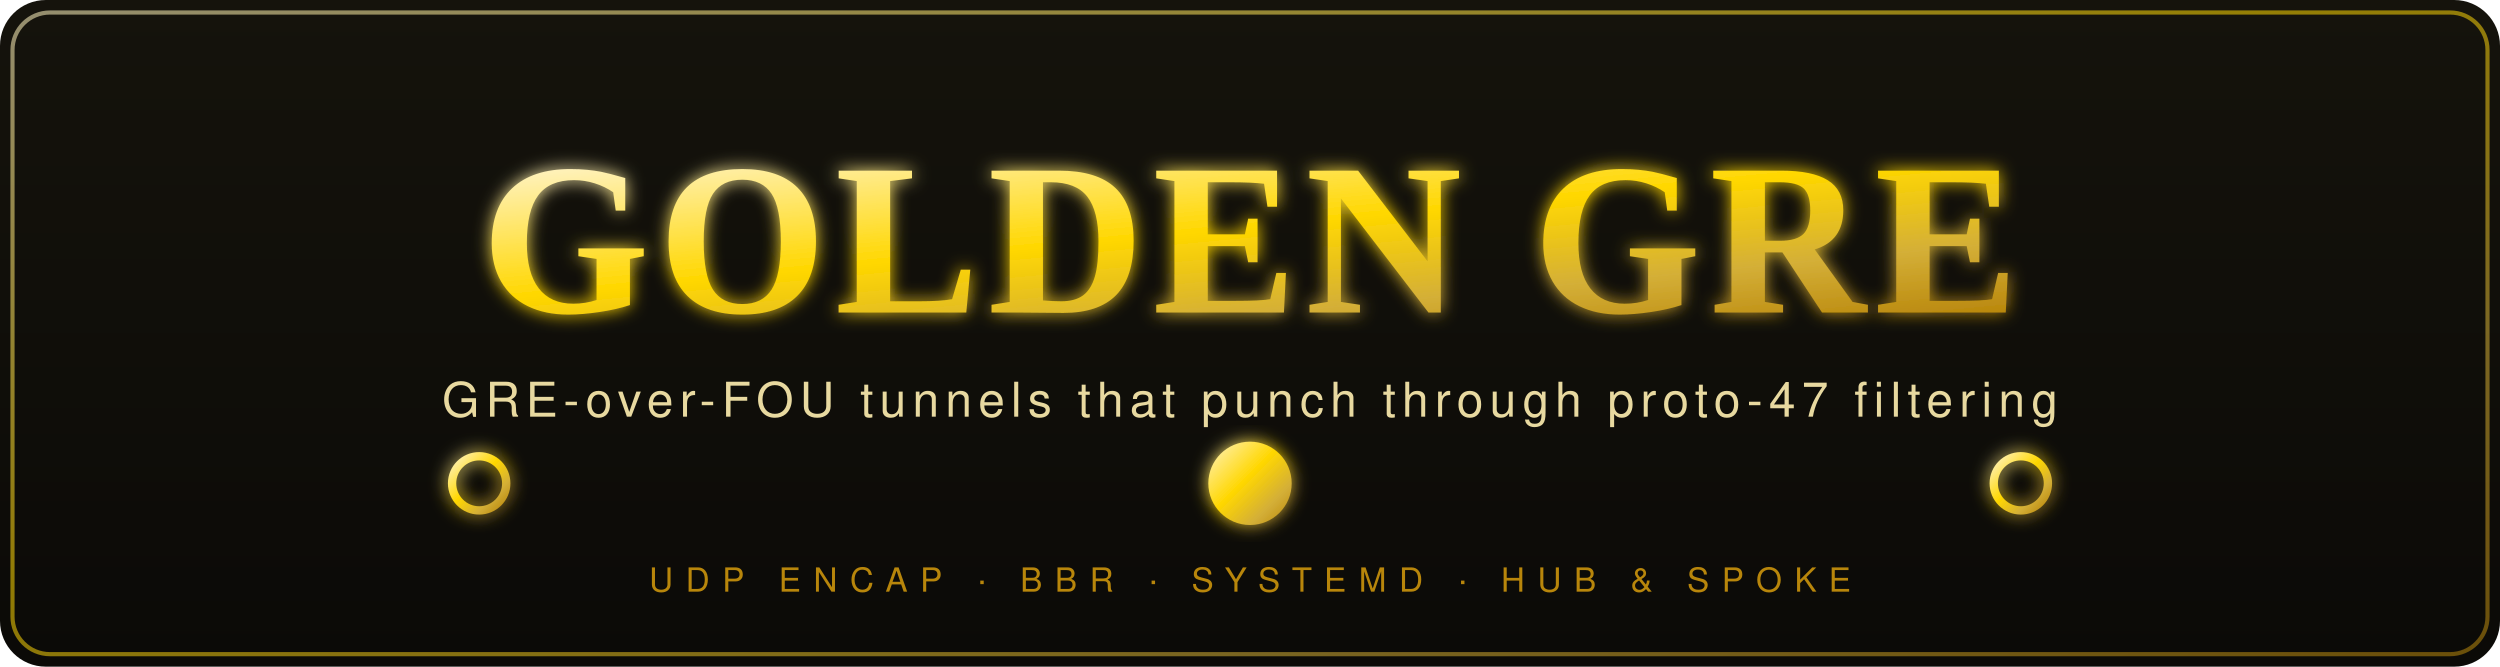
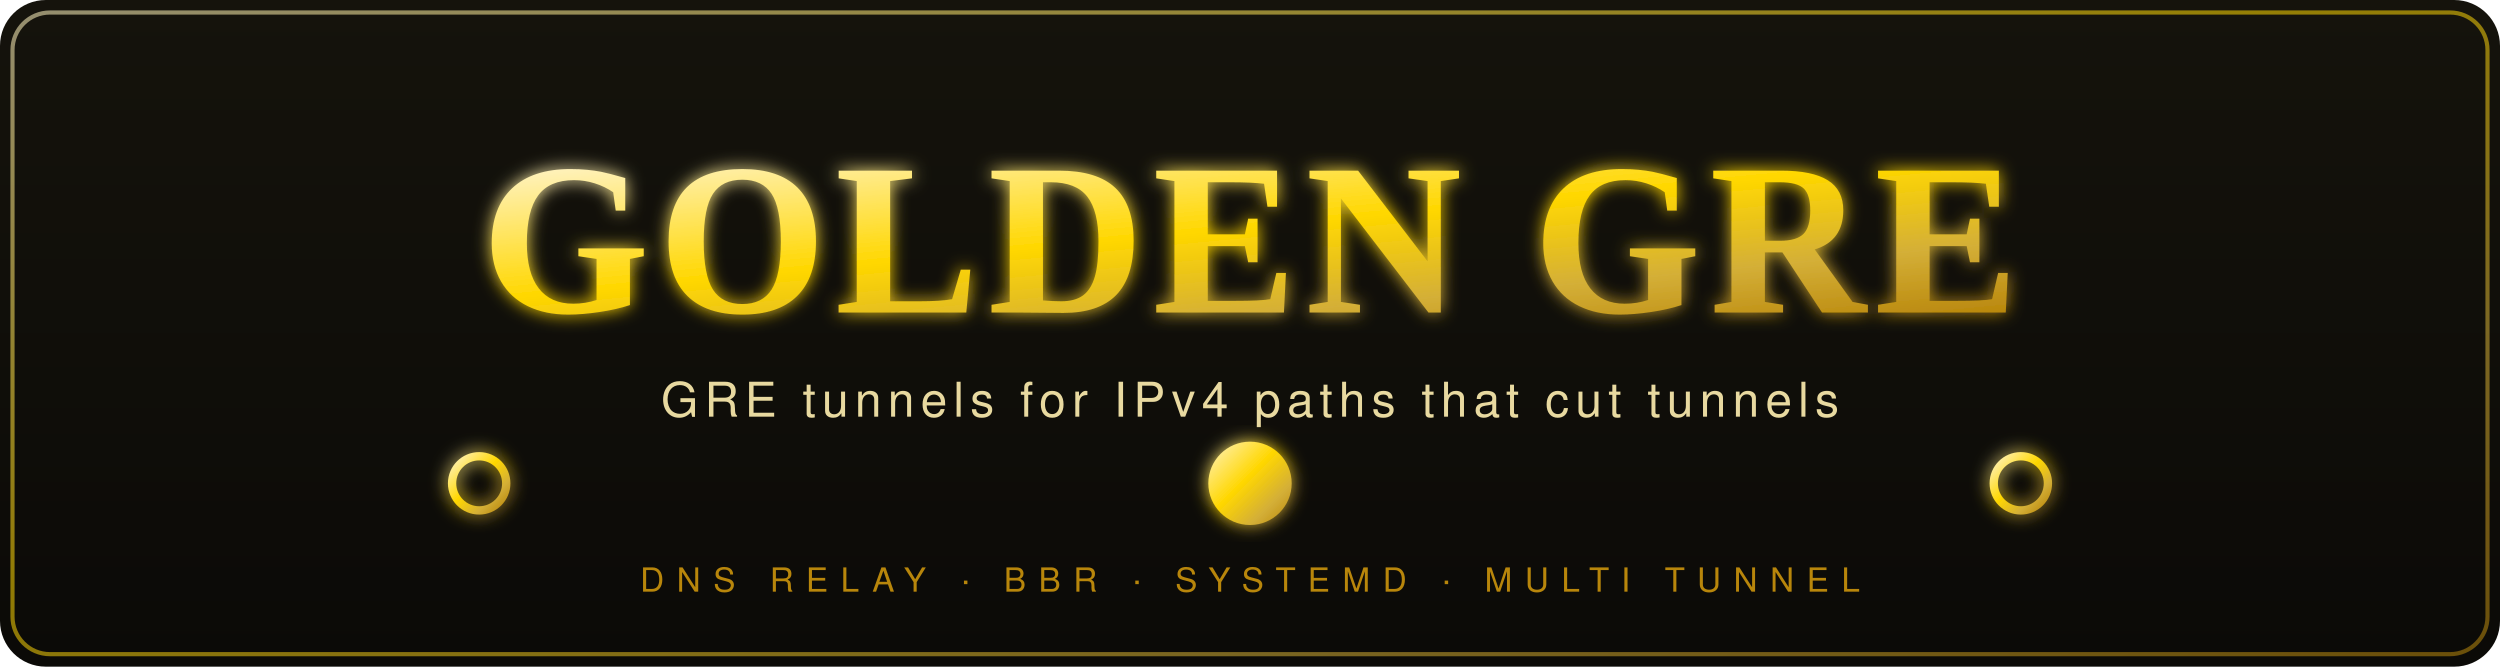
<svg xmlns="http://www.w3.org/2000/svg" viewBox="0 0 1200 320" role="img" aria-label="Golden GRE">
  <defs>
    <linearGradient id="bg" x1="0" y1="0" x2="0" y2="1">
      <stop offset="0" stop-color="#15130c" />
      <stop offset="1" stop-color="#0b0a07" />
    </linearGradient>
    <linearGradient id="gold" x1="0" y1="0" x2="1" y2="1">
      <stop offset="0" stop-color="#fff3c4" />
      <stop offset="0.45" stop-color="#ffd700" />
      <stop offset="0.75" stop-color="#d4af37" />
      <stop offset="1" stop-color="#b8860b" />
    </linearGradient>
    <filter id="glow" x="-20%" y="-20%" width="140%" height="140%">
      <feGaussianBlur stdDeviation="4" result="b" />
      <feMerge>
        <feMergeNode in="b" />
        <feMergeNode in="SourceGraphic" />
      </feMerge>
    </filter>
  </defs>
  <rect x="0" y="0" width="1200" height="320" rx="22" fill="url(#bg)" />
  <rect x="6" y="6" width="1188" height="308" rx="18" fill="none" stroke="url(#gold)" stroke-width="2" opacity="0.55" />
  <g filter="url(#glow)">
    <line x1="250" y1="232" x2="520" y2="232" stroke="url(#gold)" stroke-width="4" stroke-dasharray="2 10" stroke-linecap="round" />
    <line x1="680" y1="232" x2="950" y2="232" stroke="url(#gold)" stroke-width="4" stroke-dasharray="2 10" stroke-linecap="round" />
    <circle cx="600" cy="232" r="20" fill="url(#gold)" />
    <circle cx="230" cy="232" r="13" fill="none" stroke="url(#gold)" stroke-width="4" />
    <circle cx="970" cy="232" r="13" fill="none" stroke="url(#gold)" stroke-width="4" />
  </g>
  <text x="600" y="150" text-anchor="middle" font-family="Georgia, 'Times New Roman', serif" font-size="104" font-weight="700" letter-spacing="4" fill="url(#gold)" filter="url(#glow)">GOLDEN GRE</text>
-   <text x="600" y="200" text-anchor="middle" font-family="'Segoe UI', Helvetica, Arial, sans-serif" font-size="23" letter-spacing="3" fill="#e8d9a0">GRE-over-FOU tunnels that punch through proto‑47 filtering</text>
-   <text x="600" y="284" text-anchor="middle" font-family="'Segoe UI', Helvetica, Arial, sans-serif" font-size="16" letter-spacing="6" fill="#b8860b">UDP ENCAP · BBR · SYSTEMD · HUB &amp; SPOKE</text>
+   <text x="600" y="200" text-anchor="middle" font-family="'Segoe UI', Helvetica, Arial, sans-serif" font-size="23" letter-spacing="3" fill="#e8d9a0">GRE tunnels for IPv4 paths that cut tunnels</text>
+   <text x="600" y="284" text-anchor="middle" font-family="'Segoe UI', Helvetica, Arial, sans-serif" font-size="16" letter-spacing="6" fill="#b8860b">DNS RELAY · BBR · SYSTEMD · MULTI TUNNEL</text>
</svg>
